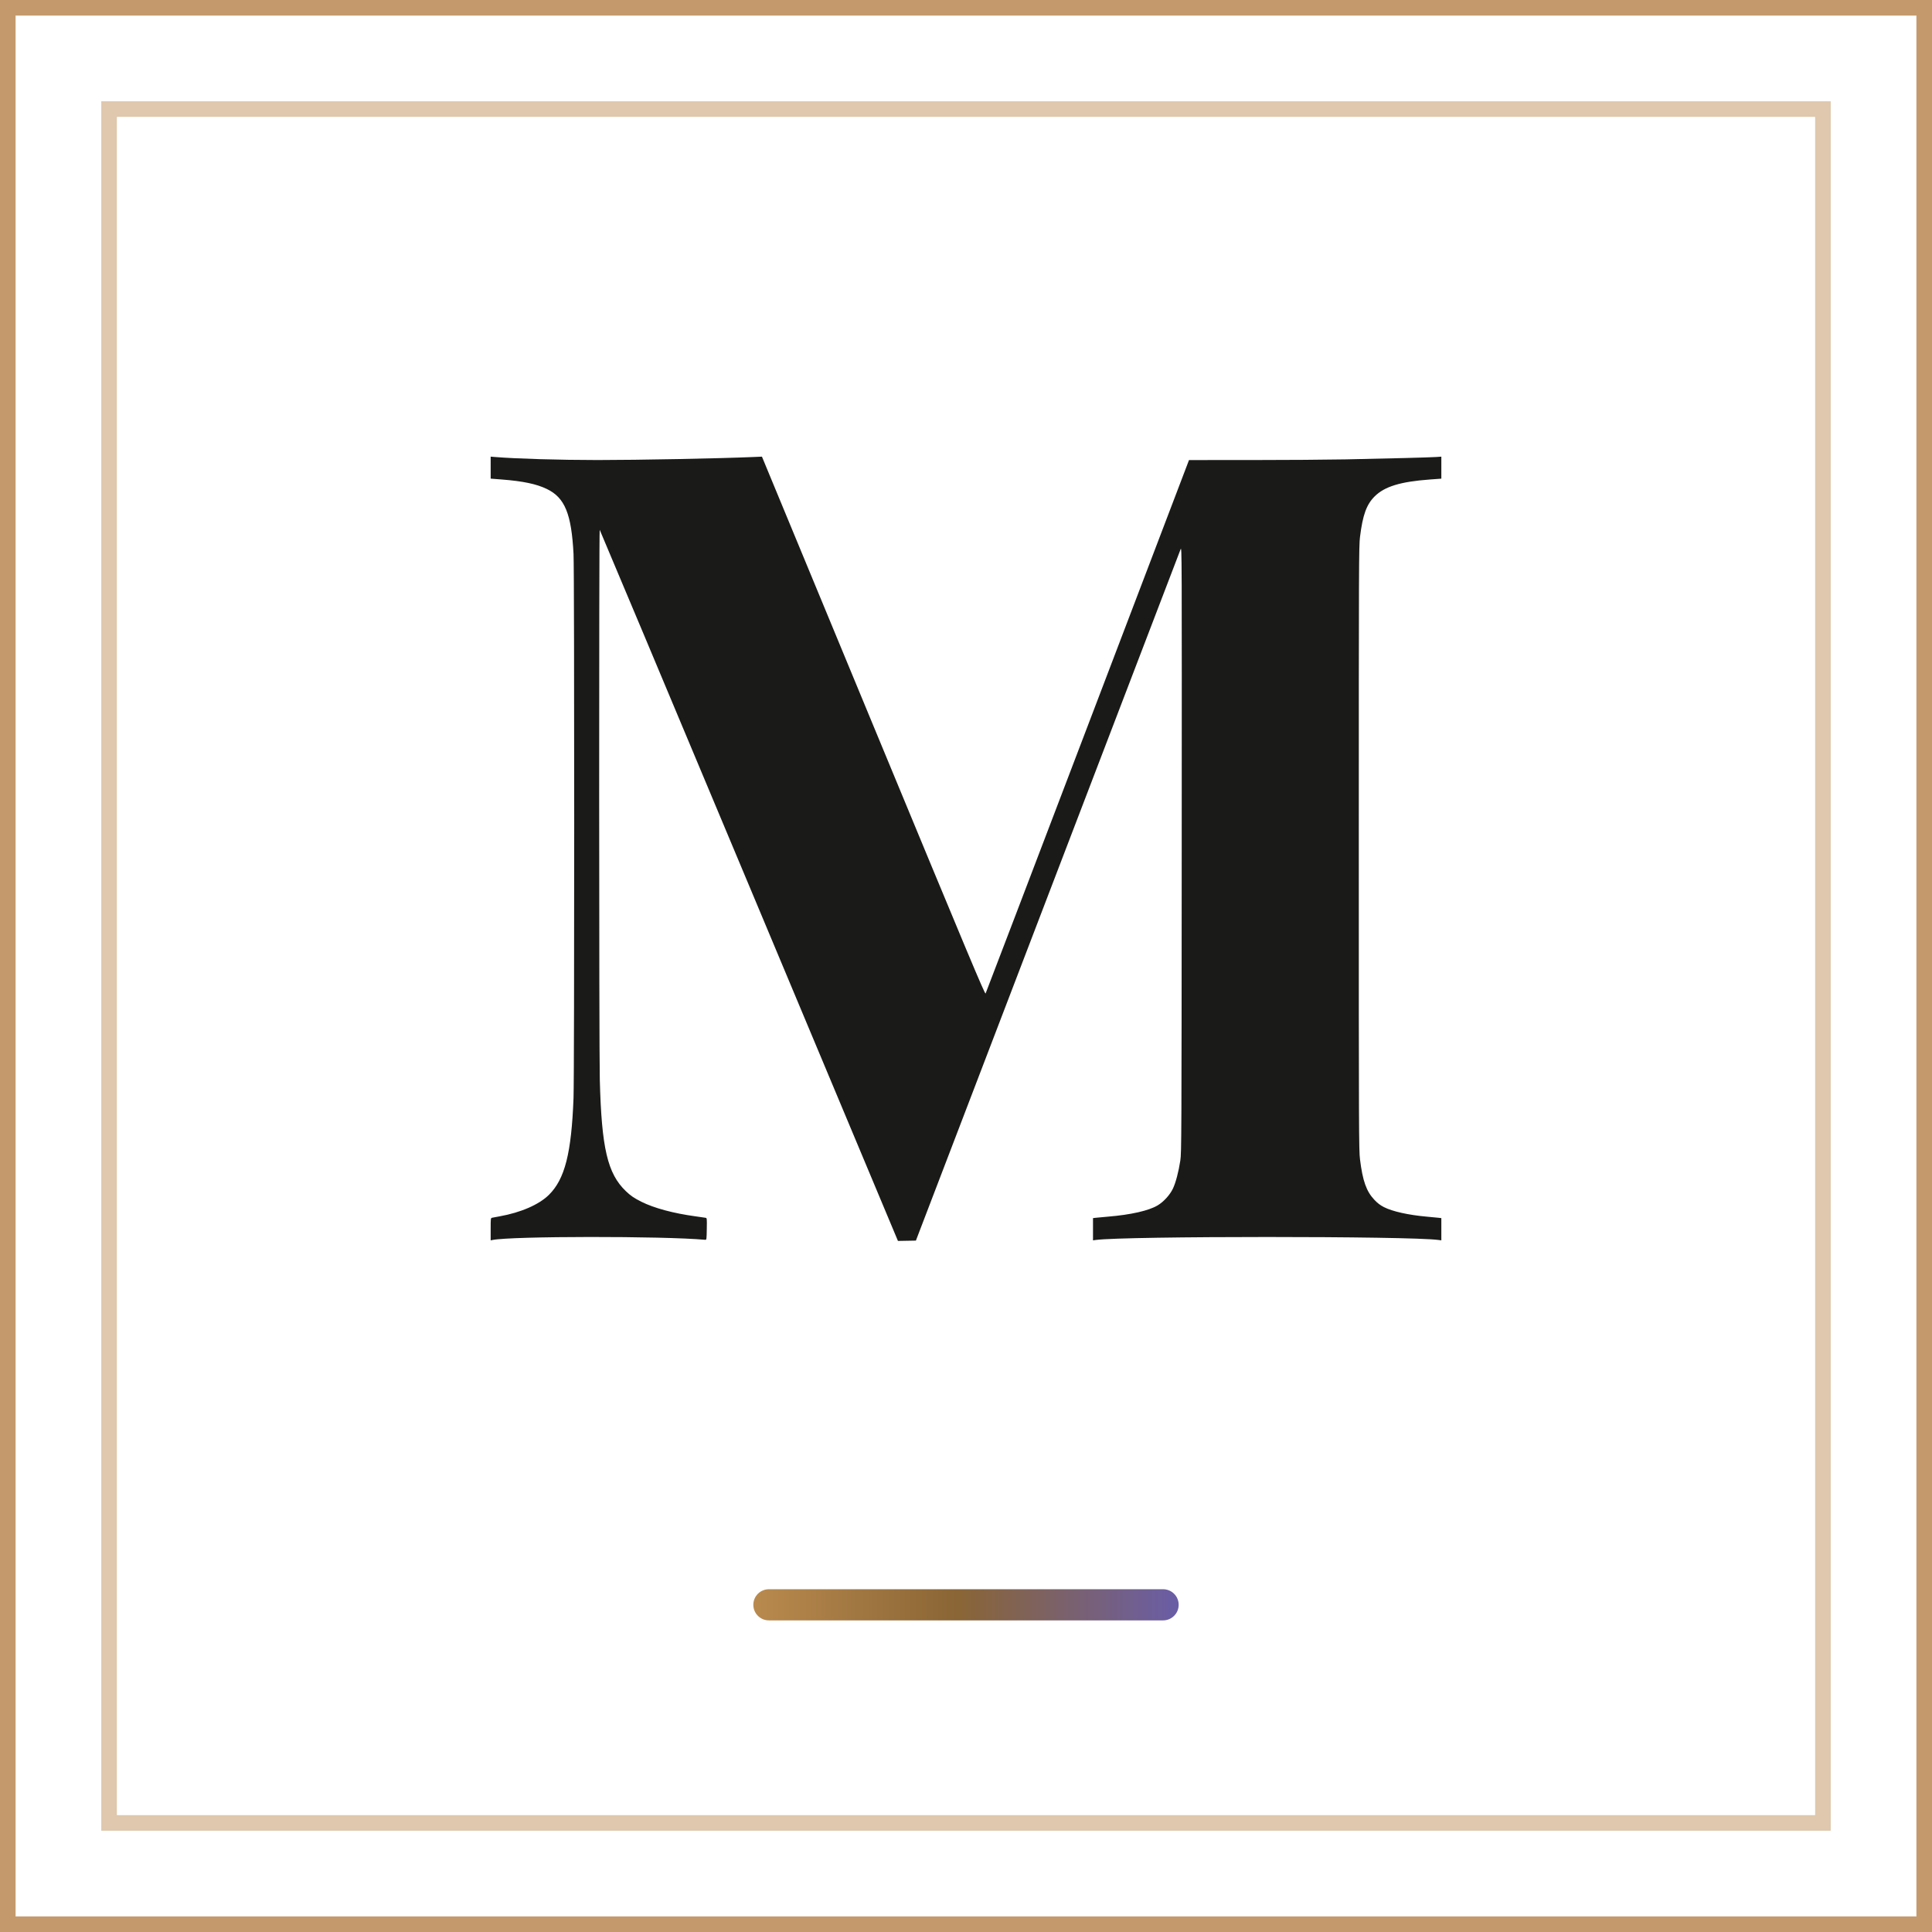
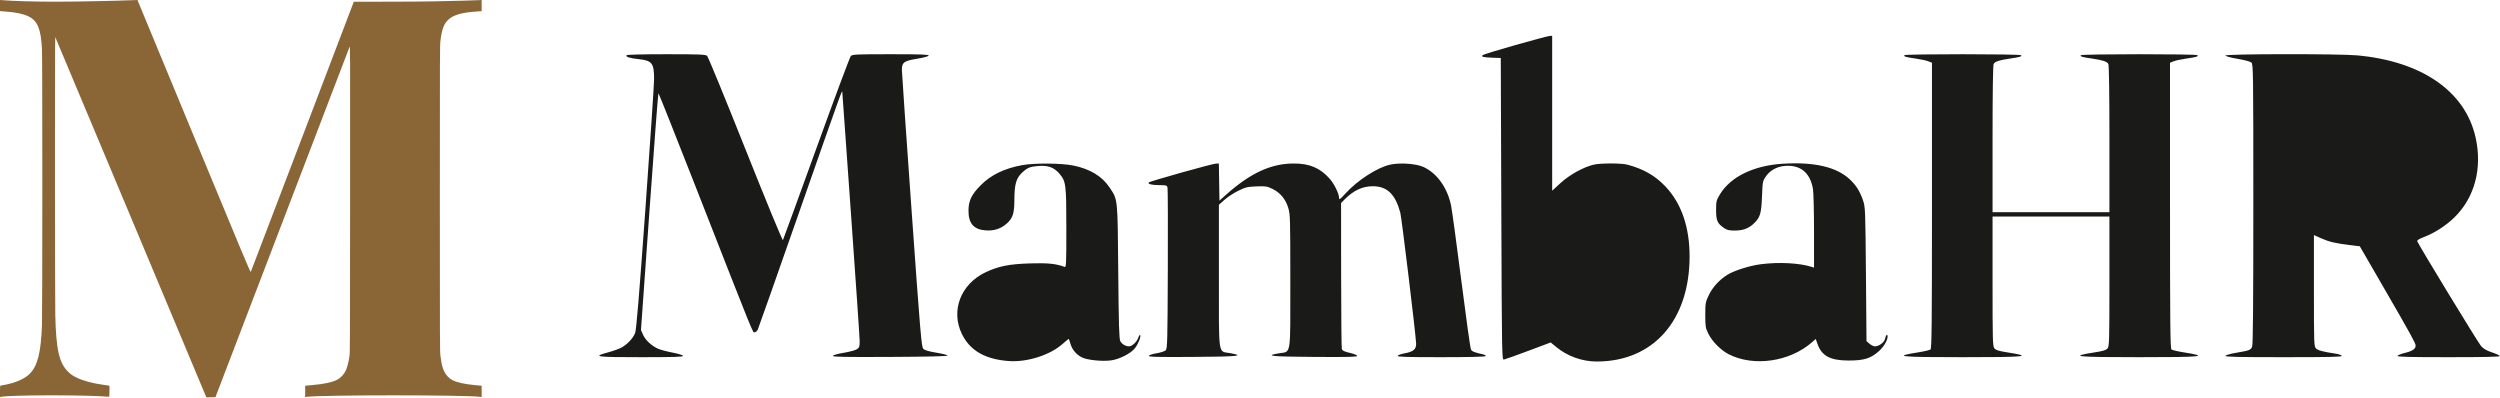
- <svg xmlns="http://www.w3.org/2000/svg" width="248" height="248" viewBox="0 0 248 248" fill="none">
-   <defs>
-     <linearGradient id="mambaDash" x1="0" y1="0" x2="1" y2="0">
-       <stop offset="0%" stop-color="#B98A4E" />
-       <stop offset="48%" stop-color="#8A6535" />
-       <stop offset="100%" stop-color="#6A5DA6" />
-     </linearGradient>
-   </defs>
-   <rect x="1" y="1" width="246" height="246" fill="none" stroke="#C49A6C" stroke-width="2" />
-   <rect x="14" y="14" width="220" height="220" fill="none" stroke="#C49A6C" stroke-opacity="0.55" stroke-width="2" />
-   <g transform="translate(52 37) scale(0.08648649)">
-     <path d="M 127 266.263 L 127 282.582 143.250 283.843 C 175.077 286.311, 195.150 290.535, 210.500 297.992 C 237.139 310.934, 246.903 334.793, 249.997 394.500 C 251.344 420.484, 251.331 1166.452, 249.983 1202 C 246.884 1283.765, 237.108 1322.226, 213.491 1345.570 C 198.781 1360.110, 171.763 1371.873, 140.083 1377.531 C 135.362 1378.374, 130.487 1379.283, 129.250 1379.551 C 127.027 1380.032, 127 1380.236, 127 1396.599 L 127 1413.159 129.750 1412.591 C 157.868 1406.790, 382.657 1406.595, 445.500 1412.318 C 447.415 1412.492, 447.512 1411.812, 447.775 1396.275 C 448.049 1380.094, 448.043 1380.049, 445.775 1379.612 C 444.524 1379.370, 437.875 1378.412, 431 1377.481 C 398.419 1373.071, 369.411 1365.249, 350.584 1355.797 C 339.901 1350.433, 334.707 1346.881, 327.650 1340.112 C 300.424 1313.998, 291.619 1276.389, 288.994 1175 C 287.813 1129.407, 287.680 357.243, 288.853 358.550 C 289.321 359.072, 389.109 596.761, 510.603 886.746 L 731.500 1413.992 744.819 1413.746 L 758.138 1413.500 953.590 903 C 1061.089 622.225, 1149.912 390.250, 1150.976 387.500 C 1152.892 382.547, 1152.907 386.700, 1152.671 832.500 C 1152.443 1261.097, 1152.346 1283.071, 1150.621 1294.500 C 1148.073 1311.381, 1143.755 1327.721, 1139.509 1336.548 C 1135.038 1345.844, 1125.715 1356.024, 1116.864 1361.276 C 1103.574 1369.161, 1077.172 1375.132, 1043 1377.982 C 1035.575 1378.601, 1027.588 1379.336, 1025.250 1379.615 L 1021 1380.123 1021 1396.623 L 1021 1413.123 1025.250 1412.546 C 1068.485 1406.683, 1490.444 1406.684, 1533.750 1412.547 L 1538 1413.123 1538 1396.623 L 1538 1380.123 1533.750 1379.623 C 1531.412 1379.348, 1523.650 1378.605, 1516.500 1377.972 C 1489.233 1375.557, 1465.309 1370.230, 1452.781 1363.782 C 1447.210 1360.915, 1443.257 1357.896, 1438.571 1352.929 C 1426.719 1340.365, 1421.251 1324.963, 1417.295 1293 C 1415.593 1279.249, 1415.500 1255.396, 1415.500 831 C 1415.500 406.604, 1415.593 382.751, 1417.295 369 C 1421.311 336.558, 1426.929 321.006, 1438.974 308.990 C 1453.690 294.309, 1477.219 287.085, 1520.750 283.883 L 1538 282.614 1538 266.283 L 1538 249.953 1530.250 250.487 C 1520.761 251.141, 1459.924 252.731, 1395.500 254.010 C 1369.100 254.534, 1306.100 254.971, 1255.500 254.982 L 1163.500 255.003 1013.092 649.751 C 930.367 866.863, 862.188 1045.496, 861.583 1046.713 C 860.629 1048.632, 838.453 995.727, 695.057 649.436 L 529.632 249.946 517.066 250.484 C 466.394 252.656, 346.550 254.981, 285.500 254.978 C 229.508 254.974, 163.979 253.033, 133.250 250.466 L 127 249.944 127 266.263" fill="#1A1A19" />
+ <svg xmlns="http://www.w3.org/2000/svg" width="7676" height="1220" viewBox="0 0 7676 1220" fill="none">
+   <g transform="translate(-133.11 -262.03) scale(1.04811)">
+     <path d="M 127 266.263 L 127 282.582 143.250 283.843 C 175.077 286.311, 195.150 290.535, 210.500 297.992 C 237.139 310.934, 246.903 334.793, 249.997 394.500 C 251.344 420.484, 251.331 1166.452, 249.983 1202 C 246.884 1283.765, 237.108 1322.226, 213.491 1345.570 C 198.781 1360.110, 171.763 1371.873, 140.083 1377.531 C 135.362 1378.374, 130.487 1379.283, 129.250 1379.551 C 127.027 1380.032, 127 1380.236, 127 1396.599 L 127 1413.159 129.750 1412.591 C 157.868 1406.790, 382.657 1406.595, 445.500 1412.318 C 447.415 1412.492, 447.512 1411.812, 447.775 1396.275 C 448.049 1380.094, 448.043 1380.049, 445.775 1379.612 C 444.524 1379.370, 437.875 1378.412, 431 1377.481 C 398.419 1373.071, 369.411 1365.249, 350.584 1355.797 C 339.901 1350.433, 334.707 1346.881, 327.650 1340.112 C 300.424 1313.998, 291.619 1276.389, 288.994 1175 C 287.813 1129.407, 287.680 357.243, 288.853 358.550 C 289.321 359.072, 389.109 596.761, 510.603 886.746 L 731.500 1413.992 744.819 1413.746 L 758.138 1413.500 953.590 903 C 1061.089 622.225, 1149.912 390.250, 1150.976 387.500 C 1152.892 382.547, 1152.907 386.700, 1152.671 832.500 C 1152.443 1261.097, 1152.346 1283.071, 1150.621 1294.500 C 1148.073 1311.381, 1143.755 1327.721, 1139.509 1336.548 C 1135.038 1345.844, 1125.715 1356.024, 1116.864 1361.276 C 1103.574 1369.161, 1077.172 1375.132, 1043 1377.982 C 1035.575 1378.601, 1027.588 1379.336, 1025.250 1379.615 L 1021 1380.123 1021 1396.623 L 1021 1413.123 1025.250 1412.546 C 1068.485 1406.683, 1490.444 1406.684, 1533.750 1412.547 L 1538 1413.123 1538 1396.623 L 1538 1380.123 1533.750 1379.623 C 1531.412 1379.348, 1523.650 1378.605, 1516.500 1377.972 C 1489.233 1375.557, 1465.309 1370.230, 1452.781 1363.782 C 1447.210 1360.915, 1443.257 1357.896, 1438.571 1352.929 C 1426.719 1340.365, 1421.251 1324.963, 1417.295 1293 C 1415.593 1279.249, 1415.500 1255.396, 1415.500 831 C 1415.500 406.604, 1415.593 382.751, 1417.295 369 C 1421.311 336.558, 1426.929 321.006, 1438.974 308.990 C 1453.690 294.309, 1477.219 287.085, 1520.750 283.883 L 1538 282.614 1538 266.283 L 1538 249.953 1530.250 250.487 C 1520.761 251.141, 1459.924 252.731, 1395.500 254.010 C 1369.100 254.534, 1306.100 254.971, 1255.500 254.982 L 1163.500 255.003 1013.092 649.751 C 930.367 866.863, 862.188 1045.496, 861.583 1046.713 C 860.629 1048.632, 838.453 995.727, 695.057 649.436 L 529.632 249.946 517.066 250.484 C 466.394 252.656, 346.550 254.981, 285.500 254.978 C 229.508 254.974, 163.979 253.033, 133.250 250.466 L 127 249.944 127 266.263" fill="#8A6535" />
  </g>
-   <rect x="96.7" y="204" width="54.6" height="4" rx="2" fill="url(#mambaDash)" />
+   <g transform="translate(1478.88 110.00)">
+     <g transform="translate(360.00 0) scale(3.32226)">
+       <path d="M 847.161 8.486 C 831.025 13.046, 817.337 17.263, 816.744 17.856 C 815.197 19.403, 817.174 19.910, 826 20.229 L 833.500 20.500 834 160 C 834.498 298.812, 834.510 299.498, 836.500 299.151 C 837.600 298.960, 847.753 295.332, 859.063 291.090 L 879.625 283.377 884.988 287.763 C 895.325 296.216, 908.782 301, 922.224 301 C 974.487 301, 1008.014 262.990, 1007.997 203.757 C 1007.989 176.614, 1000.396 154.722, 985.572 139.102 C 976.115 129.138, 965.033 122.836, 950.263 119.024 C 944.691 117.585, 925.543 117.605, 919.371 119.055 C 909.985 121.261, 896.882 128.533, 888.684 136.087 L 881 143.167 881 71.583 L 881 0 878.750 0.097 C 877.513 0.150, 863.297 3.925, 847.161 8.486 M 25.499 18.002 C 24.613 19.436, 28.538 20.687, 36.549 21.525 C 49.129 22.840, 51 25.224, 51 39.942 C 51 44.695, 47.405 98.516, 43.010 159.542 C 37.163 240.744, 34.607 271.603, 33.479 274.614 C 31.653 279.491, 26.068 285.375, 20.500 288.290 C 18.300 289.441, 12.925 291.346, 8.556 292.523 C -6.405 296.552, -3.358 297, 39 297 C 69.889 297, 78.079 296.736, 77.750 295.750 C 77.519 295.057, 73.214 293.725, 68.081 292.759 C 62.991 291.801, 56.931 290.178, 54.613 289.153 C 48.647 286.514, 42.985 281.220, 40.768 276.208 L 38.869 271.916 46.674 162.458 C 50.967 102.256, 54.716 53, 55.005 53 C 55.295 53, 71.002 92.487, 89.909 140.750 C 145.505 282.660, 141.994 274, 143.935 274 C 144.894 274, 146.229 272.792, 146.902 271.316 C 147.575 269.839, 164.981 220.452, 185.582 161.566 C 223.765 52.422, 224.814 49.497, 224.932 51.850 C 224.970 52.592, 228.600 103.510, 233 165 C 237.400 226.490, 241 279.310, 241 282.377 C 241 287.283, 240.686 288.159, 238.393 289.662 C 236.960 290.601, 231.483 292.080, 226.222 292.949 C 220.725 293.856, 216.481 295.057, 216.242 295.773 C 215.914 296.758, 226.964 296.964, 269.164 296.759 C 304.084 296.589, 322.417 296.155, 322.260 295.500 C 322.128 294.950, 317.457 293.753, 311.879 292.840 C 304.921 291.702, 301.142 290.587, 299.844 289.289 C 298.112 287.556, 297.194 276.763, 288.976 161.497 C 284.039 92.252, 280 33.712, 280 31.409 C 280 24.574, 281.898 23.183, 293.922 21.210 C 300.041 20.206, 304.514 18.984, 304.755 18.250 C 305.079 17.266, 297.634 17, 269.738 17 C 237.256 17, 234.181 17.146, 232.754 18.750 C 231.898 19.712, 217.601 58.075, 200.982 104 C 184.363 149.925, 170.454 188.078, 170.074 188.785 C 169.684 189.508, 154.582 152.898, 135.529 105.043 C 116.910 58.279, 100.926 19.338, 100.009 18.509 C 98.588 17.222, 93.018 17, 62.230 17 C 39.189 17, 25.894 17.363, 25.499 18.002 M 1206.565 17.895 C 1205.789 19.150, 1207.599 19.690, 1217.152 21.054 C 1221.743 21.710, 1226.963 22.843, 1228.750 23.572 L 1232 24.898 1232 156.827 C 1232 264.596, 1231.759 288.955, 1230.686 289.846 C 1229.963 290.446, 1224.900 291.644, 1219.436 292.509 C 1195.194 296.345, 1201.184 297, 1260.500 297 C 1319.795 297, 1325.946 296.329, 1301.500 292.525 C 1293.798 291.327, 1291.098 290.488, 1289.750 288.874 C 1288.126 286.929, 1288 282.462, 1288 226.889 L 1288 167 1342 167 L 1396 167 1396 226.889 C 1396 282.462, 1395.874 286.929, 1394.250 288.874 C 1392.902 290.488, 1390.202 291.327, 1382.500 292.525 C 1358.054 296.329, 1364.205 297, 1423.500 297 C 1482.816 297, 1488.806 296.345, 1464.564 292.509 C 1459.100 291.644, 1454.037 290.446, 1453.314 289.846 C 1452.241 288.955, 1452 264.596, 1452 156.827 L 1452 24.898 1455.250 23.572 C 1457.037 22.843, 1462.257 21.710, 1466.848 21.054 C 1476.401 19.690, 1478.211 19.150, 1477.435 17.895 C 1476.686 16.683, 1370.294 16.715, 1369.544 17.928 C 1368.813 19.112, 1370.729 19.681, 1380 21.032 C 1389.918 22.478, 1393.806 23.768, 1395.008 26.014 C 1395.636 27.188, 1396 52.651, 1396 95.434 L 1396 163 1342 163 L 1288 163 1288 95.434 C 1288 52.651, 1288.364 27.188, 1288.992 26.014 C 1290.194 23.768, 1294.082 22.478, 1304 21.032 C 1313.271 19.681, 1315.187 19.112, 1314.456 17.928 C 1313.706 16.715, 1207.314 16.683, 1206.565 17.895 M 1503.244 18.231 C 1503.481 18.942, 1508.254 20.228, 1514.550 21.278 C 1520.898 22.336, 1526.188 23.765, 1527.223 24.702 C 1528.908 26.227, 1529 32.989, 1529 155.608 C 1529 251.034, 1528.698 285.568, 1527.848 287.434 C 1526.474 290.449, 1525.305 290.886, 1513.079 292.943 C 1507.748 293.840, 1503.479 295.064, 1503.245 295.764 C 1502.922 296.735, 1514.436 297, 1557 297 C 1599.889 297, 1611.080 296.740, 1610.751 295.750 C 1610.522 295.063, 1607.897 294.140, 1604.917 293.701 C 1593.497 292.016, 1588.755 290.755, 1586.911 288.911 C 1585.079 287.079, 1585 284.864, 1585 235.563 L 1585 184.125 1591.250 186.929 C 1598.811 190.321, 1604.378 191.672, 1617.453 193.285 L 1627.406 194.513 1650.256 234.007 C 1674.349 275.649, 1679 284.107, 1679 286.280 C 1679 289.275, 1676.057 291.332, 1669.482 292.935 C 1665.714 293.854, 1662.452 295.144, 1662.232 295.803 C 1661.926 296.721, 1672.930 297, 1709.500 297 C 1742.673 297, 1757.059 296.677, 1756.813 295.939 C 1756.618 295.355, 1753.318 293.821, 1749.480 292.529 C 1744.348 290.803, 1741.670 289.222, 1739.367 286.560 C 1736.542 283.294, 1681.886 193.530, 1680.561 189.980 C 1680.153 188.886, 1681.960 187.751, 1687.494 185.628 C 1696.632 182.121, 1707.070 175.344, 1714.646 168 C 1733.612 149.613, 1740.859 122.257, 1734.347 93.628 C 1724.695 51.191, 1684.662 23.524, 1625 18.060 C 1607.853 16.490, 1502.712 16.637, 1503.244 18.231 M 1585 100.555 L 1585 180.111 1590.250 182.513 C 1599.894 186.926, 1607.528 188.352, 1621.500 188.349 C 1632.904 188.347, 1635.482 188.020, 1642.500 185.684 C 1660.534 179.682, 1672.746 165.247, 1677.728 144.043 C 1679.113 138.149, 1679.494 132.237, 1679.472 117 C 1679.447 100, 1679.146 96.304, 1677.120 88.173 C 1672.440 69.382, 1664.656 54.782, 1653 42.933 C 1637.139 26.810, 1622.554 21, 1597.938 21 L 1585 21 1585 100.555 M 1094.124 118.211 C 1067.073 119.901, 1045.791 130.293, 1036 146.592 C 1032.714 152.064, 1032.500 152.951, 1032.500 161.133 C 1032.500 170.820, 1033.691 173.463, 1039.990 177.750 C 1042.606 179.530, 1044.673 179.995, 1049.898 179.978 C 1057.636 179.952, 1062.986 177.860, 1067.915 172.931 C 1073.296 167.551, 1074.292 164.056, 1074.927 148.336 C 1075.483 134.589, 1075.590 134.043, 1078.544 129.836 C 1082.338 124.434, 1088.361 121.025, 1095.396 120.299 C 1110.113 118.780, 1119.522 126.337, 1122.038 141.697 C 1122.561 144.889, 1122.991 162.515, 1122.994 180.867 L 1123 214.233 1120.750 213.519 C 1109.489 209.942, 1090.796 208.953, 1074.084 211.049 C 1063.636 212.359, 1048.991 216.986, 1042.734 220.954 C 1035.321 225.655, 1029.141 232.482, 1025.674 239.799 C 1022.681 246.118, 1022.500 247.156, 1022.500 258 C 1022.500 268.634, 1022.716 269.940, 1025.367 275.344 C 1028.897 282.540, 1036.957 290.639, 1044.266 294.337 C 1067.398 306.041, 1100.579 301.235, 1121.113 283.206 L 1124.586 280.156 1126.338 285.090 C 1130.155 295.837, 1138.192 300.067, 1154.830 300.087 C 1169.288 300.104, 1175.483 298.172, 1183.132 291.262 C 1187.450 287.360, 1191 281.369, 1191 277.981 C 1191 274.998, 1189.373 276.383, 1188.654 279.979 C 1187.992 283.291, 1183.064 286.990, 1179.306 286.996 C 1178.099 286.998, 1175.849 285.914, 1174.306 284.587 L 1171.500 282.175 1170.978 220.337 C 1170.475 160.768, 1170.379 158.272, 1168.344 152.286 C 1165.406 143.640, 1162.017 138.225, 1156.058 132.651 C 1143.791 121.177, 1123.262 116.390, 1094.124 118.211 M 391.342 119.479 C 374.878 122.467, 362.460 128.452, 352.992 137.963 C 344.388 146.606, 341.599 152.351, 341.567 161.500 C 341.524 173.518, 346.465 179.116, 357.751 179.835 C 365.275 180.314, 371.449 178.301, 376.762 173.636 C 382.525 168.575, 383.953 164.183, 383.978 151.432 C 384.006 137.577, 385.606 131.740, 390.720 126.851 C 395.928 121.871, 398.048 120.963, 406.031 120.294 C 414.965 119.545, 420.626 121.577, 425.512 127.285 C 431.671 134.480, 432 137.044, 432 177.788 C 432 212.070, 431.897 214.174, 430.250 213.538 C 422.644 210.602, 414.835 209.810, 398.500 210.318 C 378.918 210.928, 369.024 212.925, 357.048 218.685 C 334.258 229.647, 324.992 254.174, 335.520 275.672 C 342.992 290.930, 357.015 298.988, 378.852 300.570 C 395.924 301.808, 417.238 294.958, 428.789 284.523 C 431.698 281.895, 434.204 279.915, 434.359 280.122 C 434.513 280.330, 435.182 282.392, 435.846 284.705 C 437.377 290.039, 441.135 294.518, 446.281 297.143 C 451.254 299.680, 465.145 301.102, 473.500 299.929 C 481.105 298.861, 491.433 293.608, 495.237 288.873 C 498.391 284.947, 501.171 278.086, 500.227 276.558 C 499.905 276.037, 499.138 277.106, 498.522 278.933 C 497.231 282.768, 492.756 287, 489.991 287 C 486.785 287, 483.288 284.910, 481.860 282.140 C 480.774 280.033, 480.393 267.090, 479.971 218 C 479.379 149.104, 479.645 151.687, 471.935 140.140 C 464.999 129.754, 453.994 123.082, 438.538 119.892 C 427.729 117.661, 402.575 117.441, 391.342 119.479 M 538.242 126.434 C 522.151 130.970, 508.664 135.003, 508.271 135.395 C 506.785 136.882, 510.759 137.970, 517.731 137.985 C 524.394 137.999, 525.005 138.177, 525.513 140.250 C 525.816 141.488, 525.937 175.447, 525.782 215.715 C 525.525 282.453, 525.353 289.076, 523.835 290.594 C 522.919 291.509, 519.129 292.763, 515.412 293.379 C 511.695 293.996, 508.468 295.068, 508.240 295.761 C 507.910 296.765, 516.205 296.969, 548.913 296.761 C 590.672 296.496, 597.593 295.794, 583.430 293.260 C 572.009 291.218, 573 297.990, 573 221.967 L 573 156.155 578.250 151.472 C 581.138 148.897, 586.875 145.149, 591 143.145 C 597.675 139.901, 599.522 139.462, 607.790 139.152 C 616.209 138.837, 617.589 139.054, 622.514 141.463 C 629.668 144.963, 634.549 150.799, 637.024 158.814 C 638.901 164.890, 639 168.285, 639 226.495 C 639 297.482, 639.924 291.516, 628.638 293.386 C 614.217 295.775, 621.218 296.498, 661.337 296.762 C 692.960 296.969, 701.088 296.764, 700.756 295.767 C 700.525 295.076, 698.124 293.998, 695.418 293.371 C 688.873 291.855, 687.262 291.126, 686.591 289.376 C 686.281 288.568, 685.999 257.891, 685.964 221.204 L 685.902 154.500 689.201 151.159 C 697.411 142.844, 705.728 138.987, 715.376 139.022 C 728.482 139.069, 736.047 146.390, 740.660 163.495 C 741.890 168.055, 754.876 275.460, 755.261 284.259 C 755.492 289.538, 752.740 291.966, 744.933 293.372 C 741.485 293.992, 738.477 295.063, 738.249 295.750 C 737.921 296.736, 746.383 297, 778.358 297 C 803.479 297, 819.110 296.631, 819.482 296.029 C 819.812 295.495, 818.826 294.775, 817.291 294.429 C 808.929 292.543, 806.936 291.748, 805.951 289.909 C 805.356 288.797, 801.309 259.899, 796.958 225.693 C 792.607 191.487, 788.327 160.221, 787.447 156.213 C 783.871 139.924, 774.367 126.841, 762 121.183 C 755.372 118.150, 740.731 117.084, 731.639 118.971 C 719.671 121.456, 700.866 133.570, 689.702 145.987 C 684.918 151.307, 684 151.879, 684 149.538 C 684 145.761, 679.452 136.607, 675.258 131.942 C 666.311 121.991, 656.846 118, 642.192 118 C 621.013 118, 601.883 126.896, 579 147.388 L 573.500 152.313 573.226 135.156 L 572.953 118 570.226 118.093 C 568.727 118.144, 554.334 121.897, 538.242 126.434 M 910.982 127.978 C 901.722 130.333, 888.685 138.614, 883.468 145.453 L 881 148.689 881 214.016 L 881 279.343 885.379 283.539 C 887.787 285.846, 892.400 289.032, 895.629 290.617 C 901.019 293.264, 902.402 293.500, 912.500 293.500 C 922.512 293.500, 924.010 293.250, 929.178 290.712 C 935.747 287.486, 944.860 278.213, 948.388 271.164 C 956.836 254.287, 960.758 225.988, 958.945 195 C 957.351 167.770, 953.106 152.972, 943.012 139.454 C 936.036 130.114, 922.148 125.137, 910.982 127.978 M 400.803 214.335 C 385.759 218.591, 378.146 232.646, 379.319 254 C 379.945 265.398, 381.026 269.327, 385.277 275.648 C 394.014 288.642, 412.146 290.819, 427.248 280.686 L 431.996 277.500 431.998 246.922 L 432 216.343 426.750 215.088 C 418.747 213.173, 406.197 212.809, 400.803 214.335 M 1091.404 214.340 C 1079.403 217.412, 1072.533 226.400, 1069.950 242.409 C 1068.462 251.631, 1069.901 264.683, 1073.171 271.640 C 1075.937 277.525, 1083.725 284.383, 1089.466 285.991 C 1098.658 288.564, 1111.084 285.851, 1119.498 279.434 L 1123.029 276.741 1122.764 246.664 L 1122.500 216.587 1118 215.274 C 1111.251 213.306, 1097.353 212.817, 1091.404 214.340" fill="#1A1A19" />
+     </g>
+   </g>
</svg>
